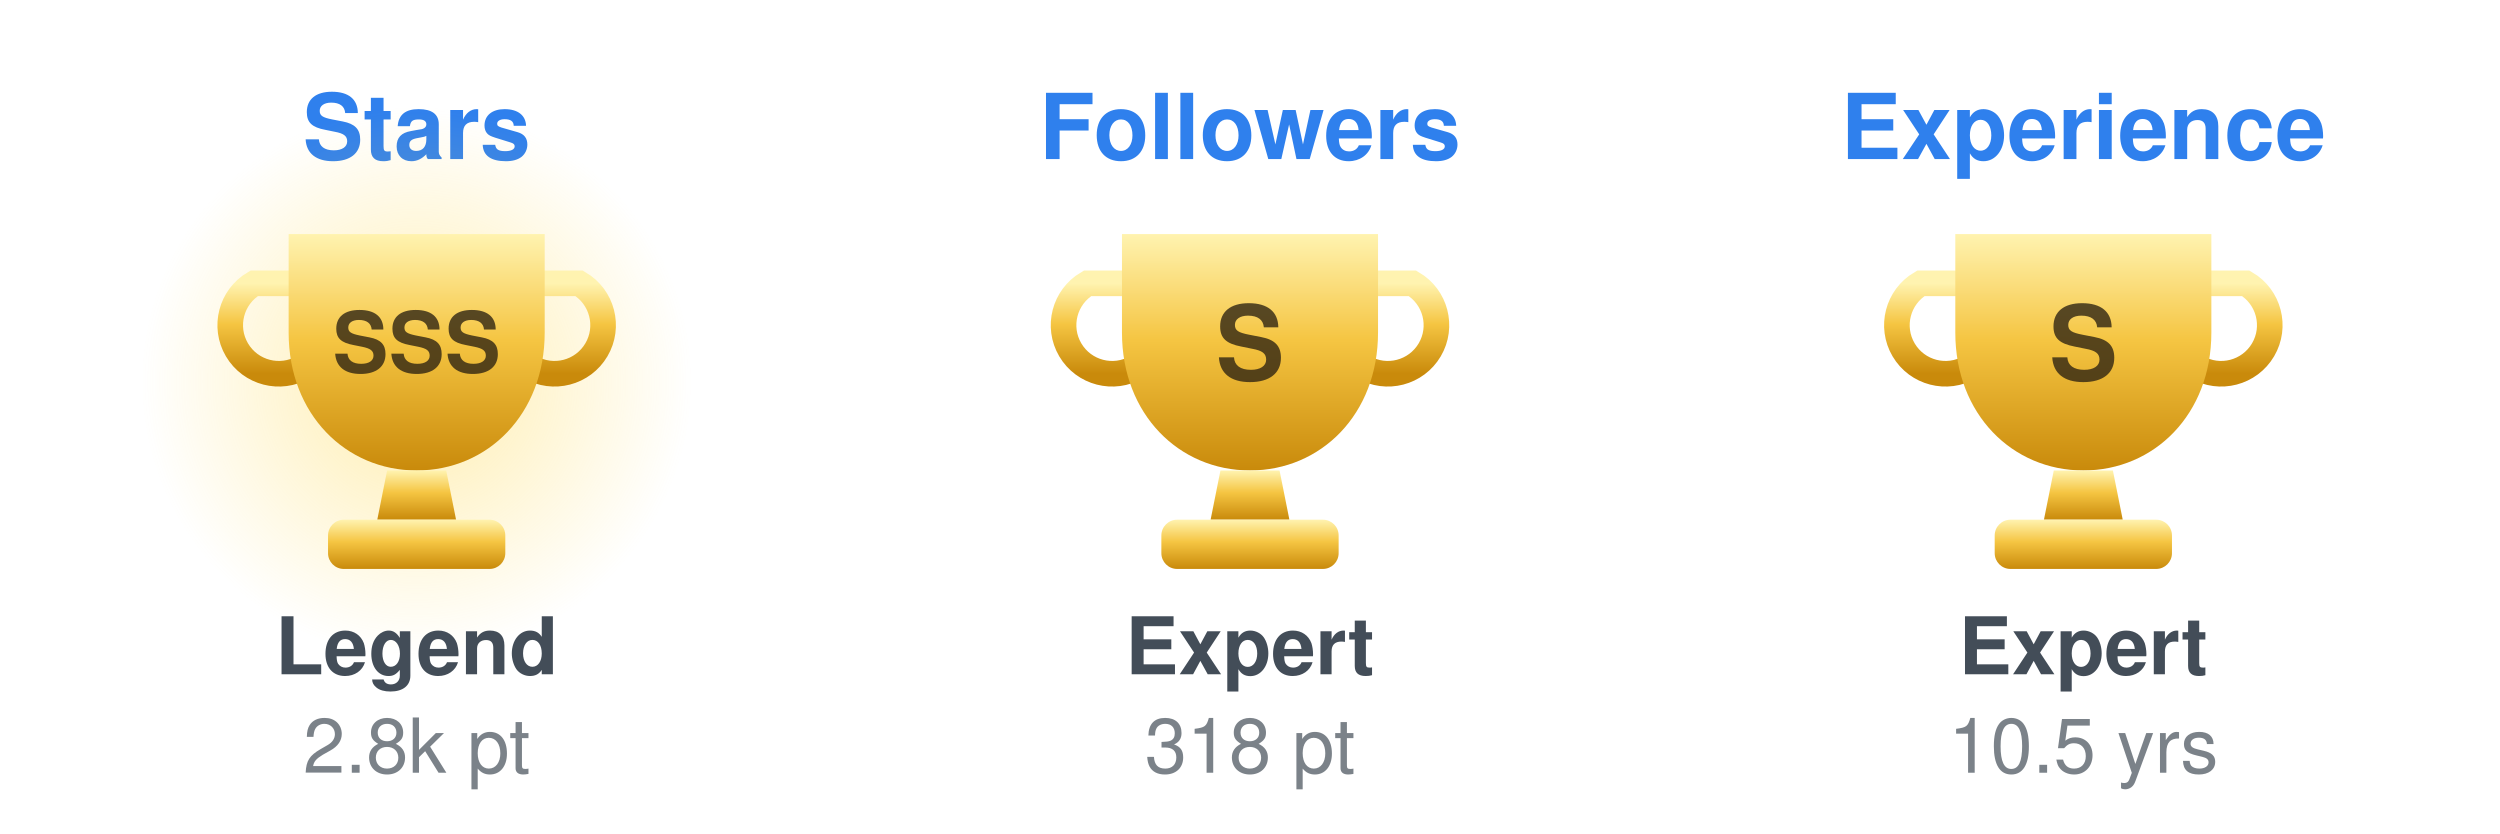
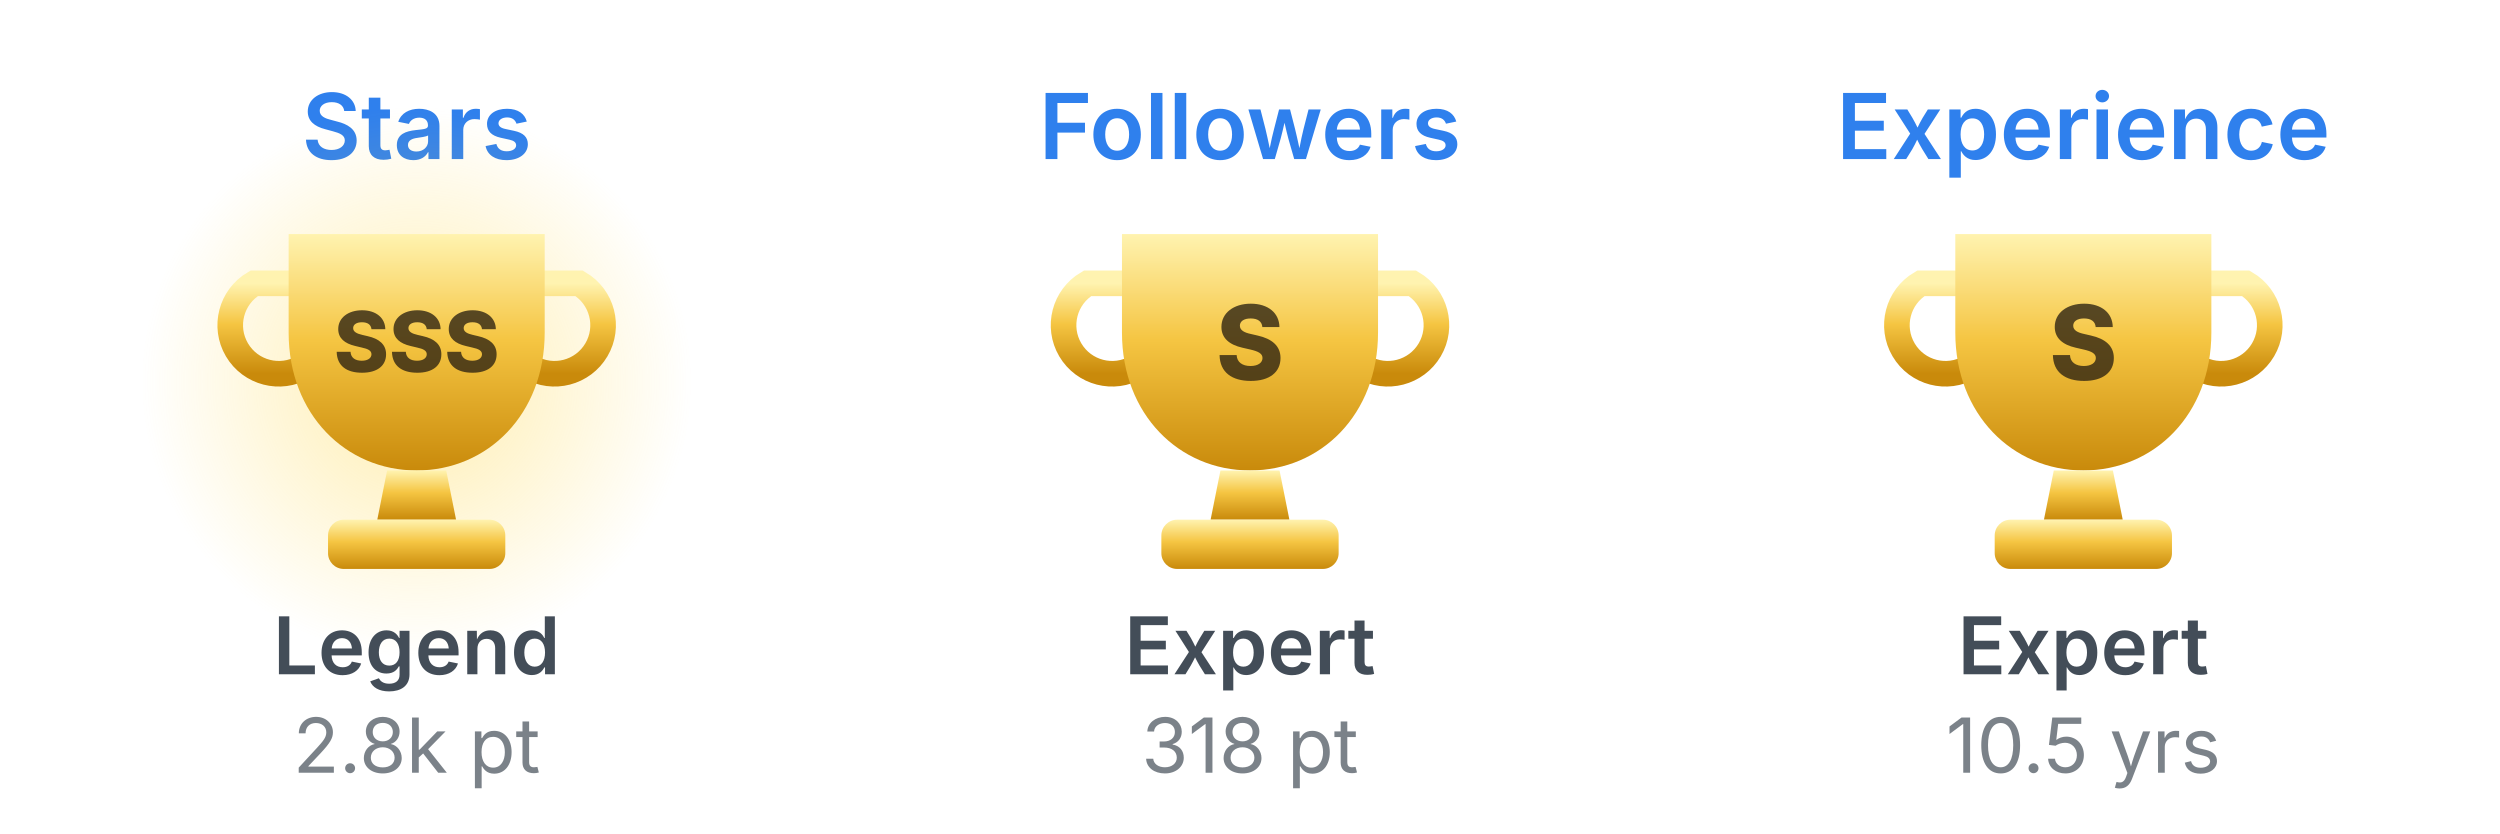
<svg xmlns="http://www.w3.org/2000/svg" width="330" height="110" viewBox="0 0 330 110" role="img">
  <defs>
    <linearGradient id="tg-gold" x1="0" y1="0" x2="0" y2="1">
      <stop offset="0" stop-color="#fff3b0" />
      <stop offset=".45" stop-color="#f5c542" />
      <stop offset="1" stop-color="#c98a0b" />
    </linearGradient>
    <linearGradient id="tg-silver" x1="0" y1="0" x2="0" y2="1">
      <stop offset="0" stop-color="#ffffff" />
      <stop offset=".45" stop-color="#cfd6de" />
      <stop offset="1" stop-color="#8a96a3" />
    </linearGradient>
    <linearGradient id="tg-bronze" x1="0" y1="0" x2="0" y2="1">
      <stop offset="0" stop-color="#ffd9b8" />
      <stop offset=".45" stop-color="#d9905a" />
      <stop offset="1" stop-color="#9a5a2c" />
    </linearGradient>
    <linearGradient id="tg-none" x1="0" y1="0" x2="0" y2="1">
      <stop offset="0" stop-color="#d0d7de" stop-opacity=".6" />
      <stop offset="1" stop-color="#8c959f" stop-opacity=".6" />
    </linearGradient>
    <radialGradient id="tg-glow">
      <stop offset="0" stop-color="#ffd84d" stop-opacity=".45" />
      <stop offset="1" stop-color="#ffd84d" stop-opacity="0" />
    </radialGradient>
  </defs>
-   <g font-family="ui-sans-serif,system-ui,-apple-system,Segoe UI,Helvetica,sans-serif">
+   <g font-family="Inter,ui-sans-serif,system-ui,-apple-system,BlinkMacSystemFont,Segoe UI,Roboto,Helvetica,Arial,sans-serif">
    <g transform="translate(0,0)">
      <rect x="0.5" y="0.5" rx="6" width="109" height="109" fill="none" stroke-opacity="0" />
      <text x="55" y="21" text-anchor="middle" fill="#2f80ed" font-size="12" font-weight="600">Stars</text>
      <g transform="translate(29,27) scale(1.3)">
        <circle cx="20" cy="18" r="28" fill="url(#tg-glow)" />
        <path d="M7 8H3.5a4.5 4.5 0 0 0 5 8.5M33 8h3.5a4.5 4.5 0 0 1-5 8.5" fill="none" stroke="url(#tg-gold)" stroke-width="2.6" stroke-linecap="round" />
        <path d="M7 3h26v10c0 8.3-5.8 14-13 14S7 21.3 7 13z" fill="url(#tg-gold)" />
        <path d="M17 27h6l1 5h-8z" fill="url(#tg-gold)" />
        <rect x="11" y="32" width="18" height="5" rx="1.6" fill="url(#tg-gold)" />
        <text x="20" y="17" text-anchor="middle" fill="#2b2111" fill-opacity=".78" font-size="8.5" font-weight="800">SSS</text>
      </g>
      <text x="55" y="89" text-anchor="middle" fill="#434d58" font-size="10.5" font-weight="600">Legend</text>
      <text x="55" y="102" text-anchor="middle" fill="#434d58" fill-opacity=".7" font-size="10">2.8k pt</text>
    </g>
    <g transform="translate(110,0)">
      <rect x="0.5" y="0.5" rx="6" width="109" height="109" fill="none" stroke-opacity="0" />
      <text x="55" y="21" text-anchor="middle" fill="#2f80ed" font-size="12" font-weight="600">Followers</text>
      <g transform="translate(29,27) scale(1.3)">
        <path d="M7 8H3.5a4.5 4.5 0 0 0 5 8.5M33 8h3.5a4.5 4.5 0 0 1-5 8.5" fill="none" stroke="url(#tg-gold)" stroke-width="2.6" stroke-linecap="round" />
        <path d="M7 3h26v10c0 8.3-5.8 14-13 14S7 21.3 7 13z" fill="url(#tg-gold)" />
        <path d="M17 27h6l1 5h-8z" fill="url(#tg-gold)" />
        <rect x="11" y="32" width="18" height="5" rx="1.6" fill="url(#tg-gold)" />
        <text x="20" y="17.8" text-anchor="middle" fill="#2b2111" fill-opacity=".78" font-size="10.5" font-weight="800">S</text>
      </g>
      <text x="55" y="89" text-anchor="middle" fill="#434d58" font-size="10.5" font-weight="600">Expert</text>
      <text x="55" y="102" text-anchor="middle" fill="#434d58" fill-opacity=".7" font-size="10">318 pt</text>
    </g>
    <g transform="translate(220,0)">
      <rect x="0.5" y="0.5" rx="6" width="109" height="109" fill="none" stroke-opacity="0" />
      <text x="55" y="21" text-anchor="middle" fill="#2f80ed" font-size="12" font-weight="600">Experience</text>
      <g transform="translate(29,27) scale(1.3)">
        <path d="M7 8H3.5a4.5 4.5 0 0 0 5 8.5M33 8h3.5a4.5 4.5 0 0 1-5 8.5" fill="none" stroke="url(#tg-gold)" stroke-width="2.6" stroke-linecap="round" />
        <path d="M7 3h26v10c0 8.3-5.8 14-13 14S7 21.3 7 13z" fill="url(#tg-gold)" />
        <path d="M17 27h6l1 5h-8z" fill="url(#tg-gold)" />
        <rect x="11" y="32" width="18" height="5" rx="1.6" fill="url(#tg-gold)" />
        <text x="20" y="17.8" text-anchor="middle" fill="#2b2111" fill-opacity=".78" font-size="10.5" font-weight="800">S</text>
      </g>
      <text x="55" y="89" text-anchor="middle" fill="#434d58" font-size="10.5" font-weight="600">Expert</text>
      <text x="55" y="102" text-anchor="middle" fill="#434d58" fill-opacity=".7" font-size="10">10.5 yrs</text>
    </g>
  </g>
</svg>
